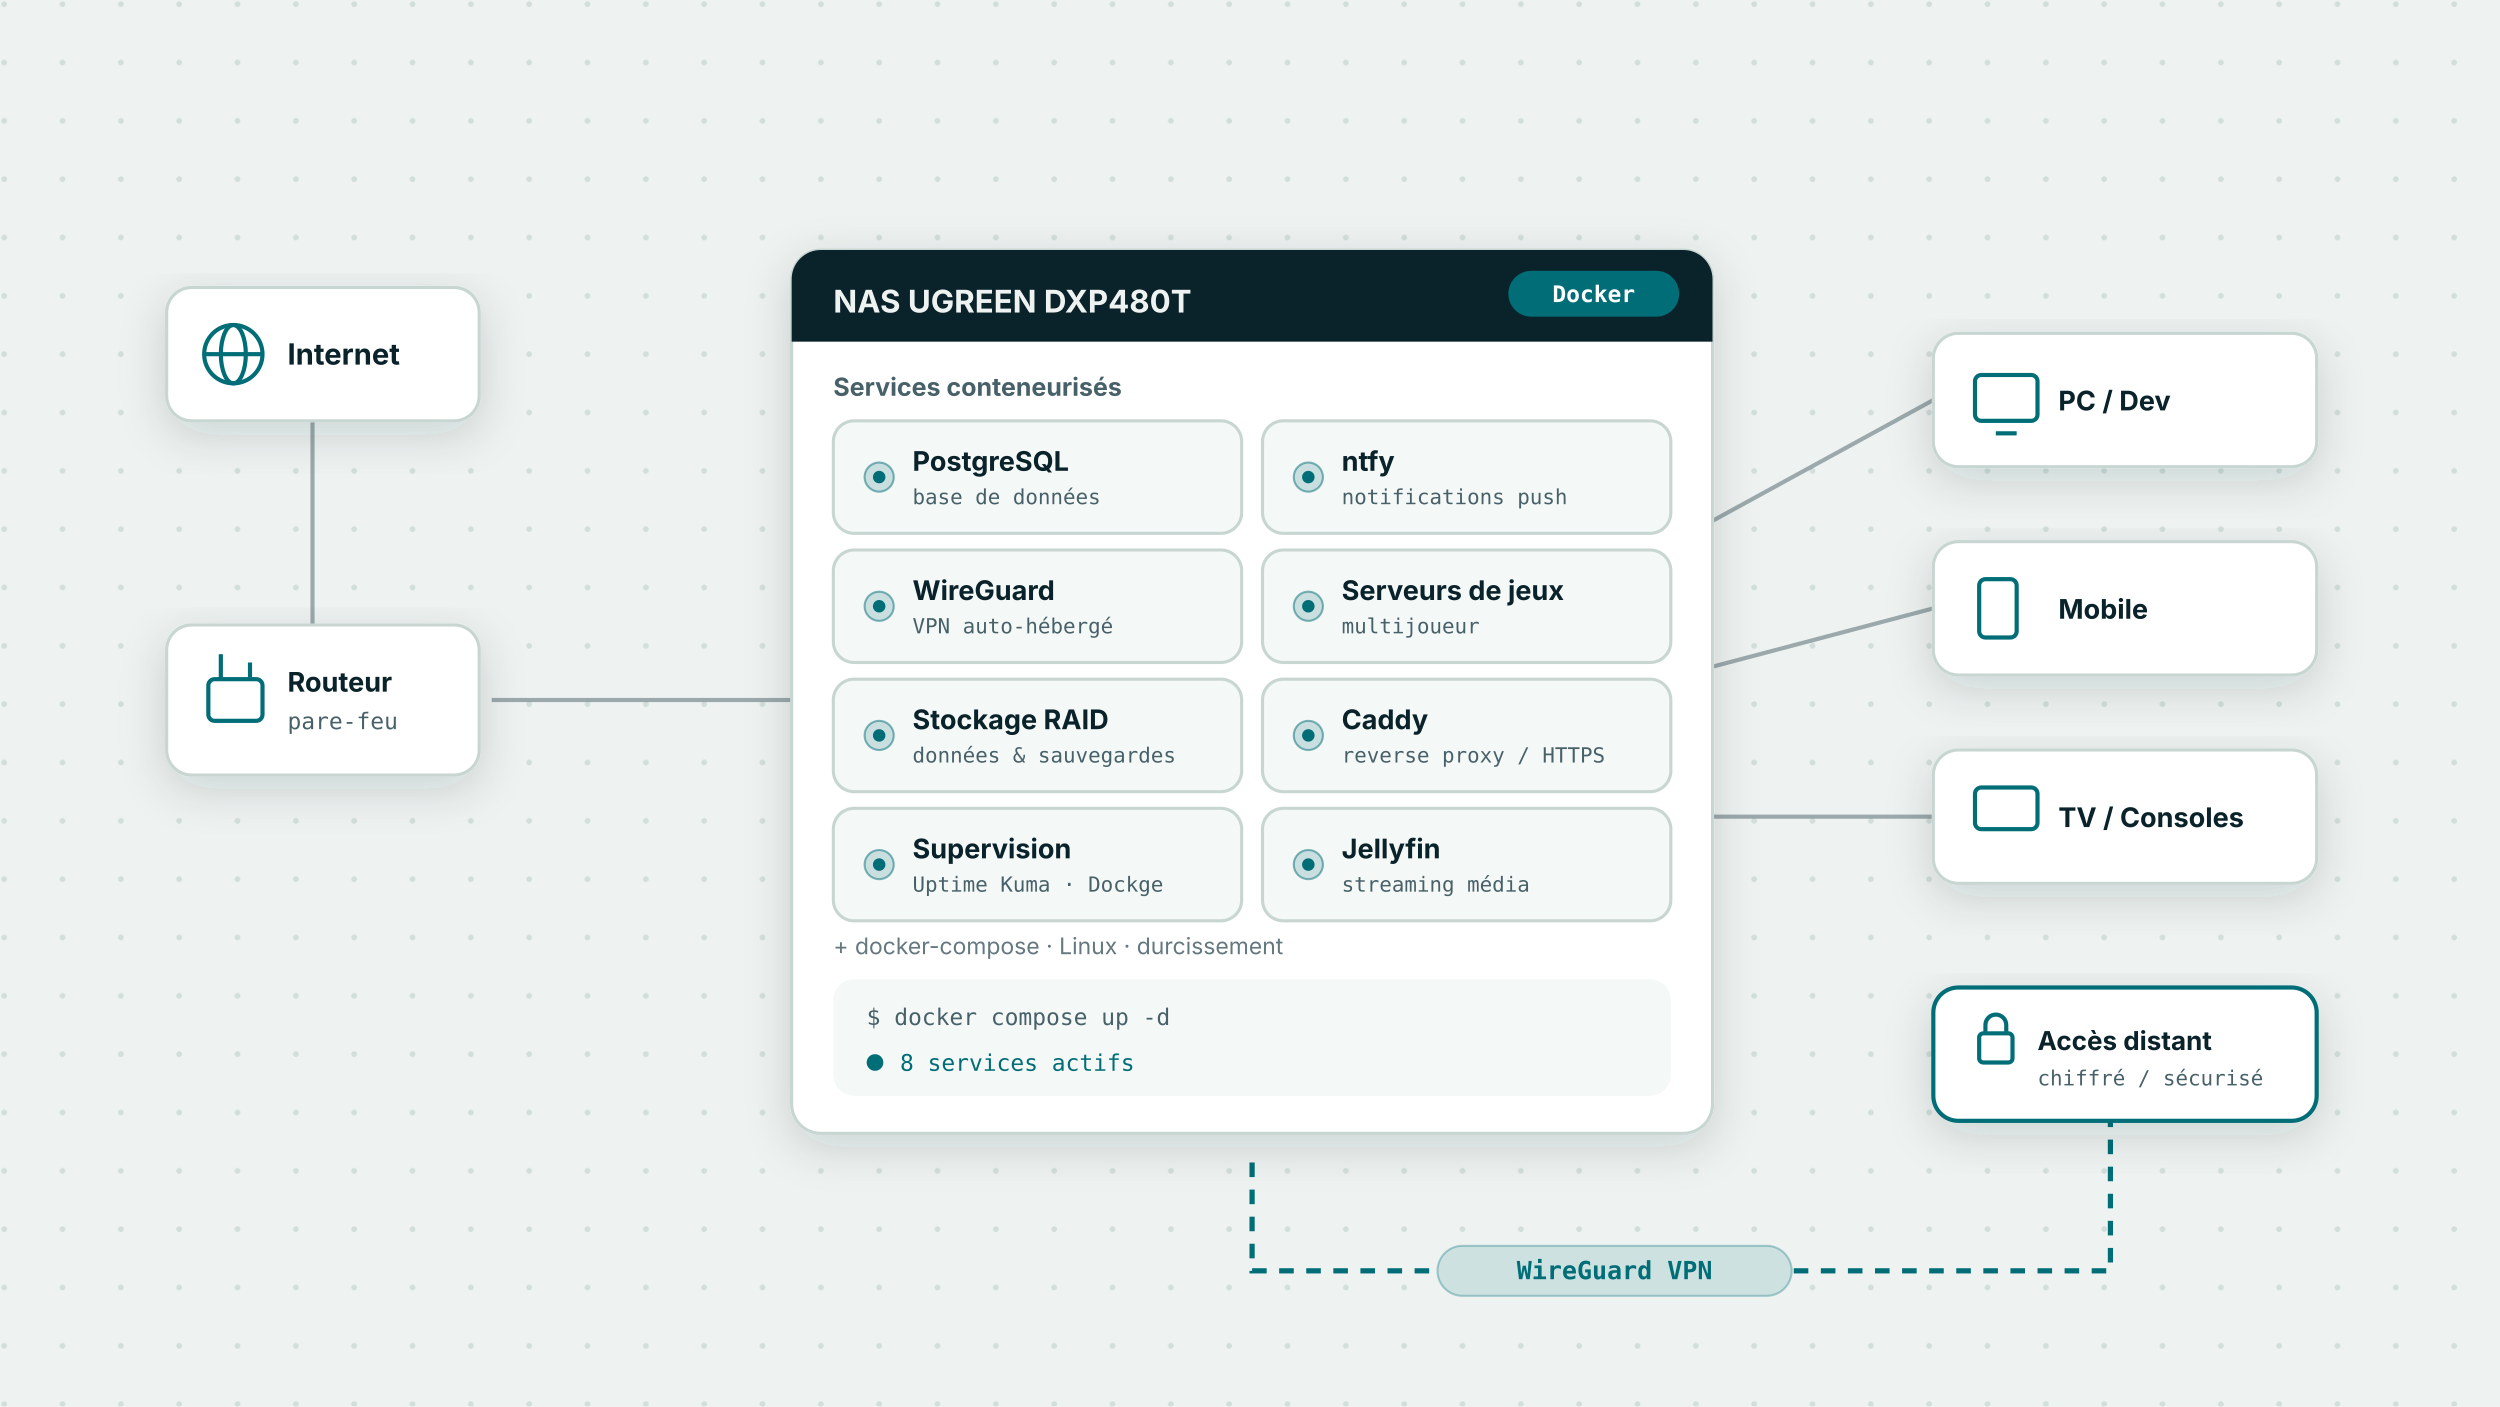
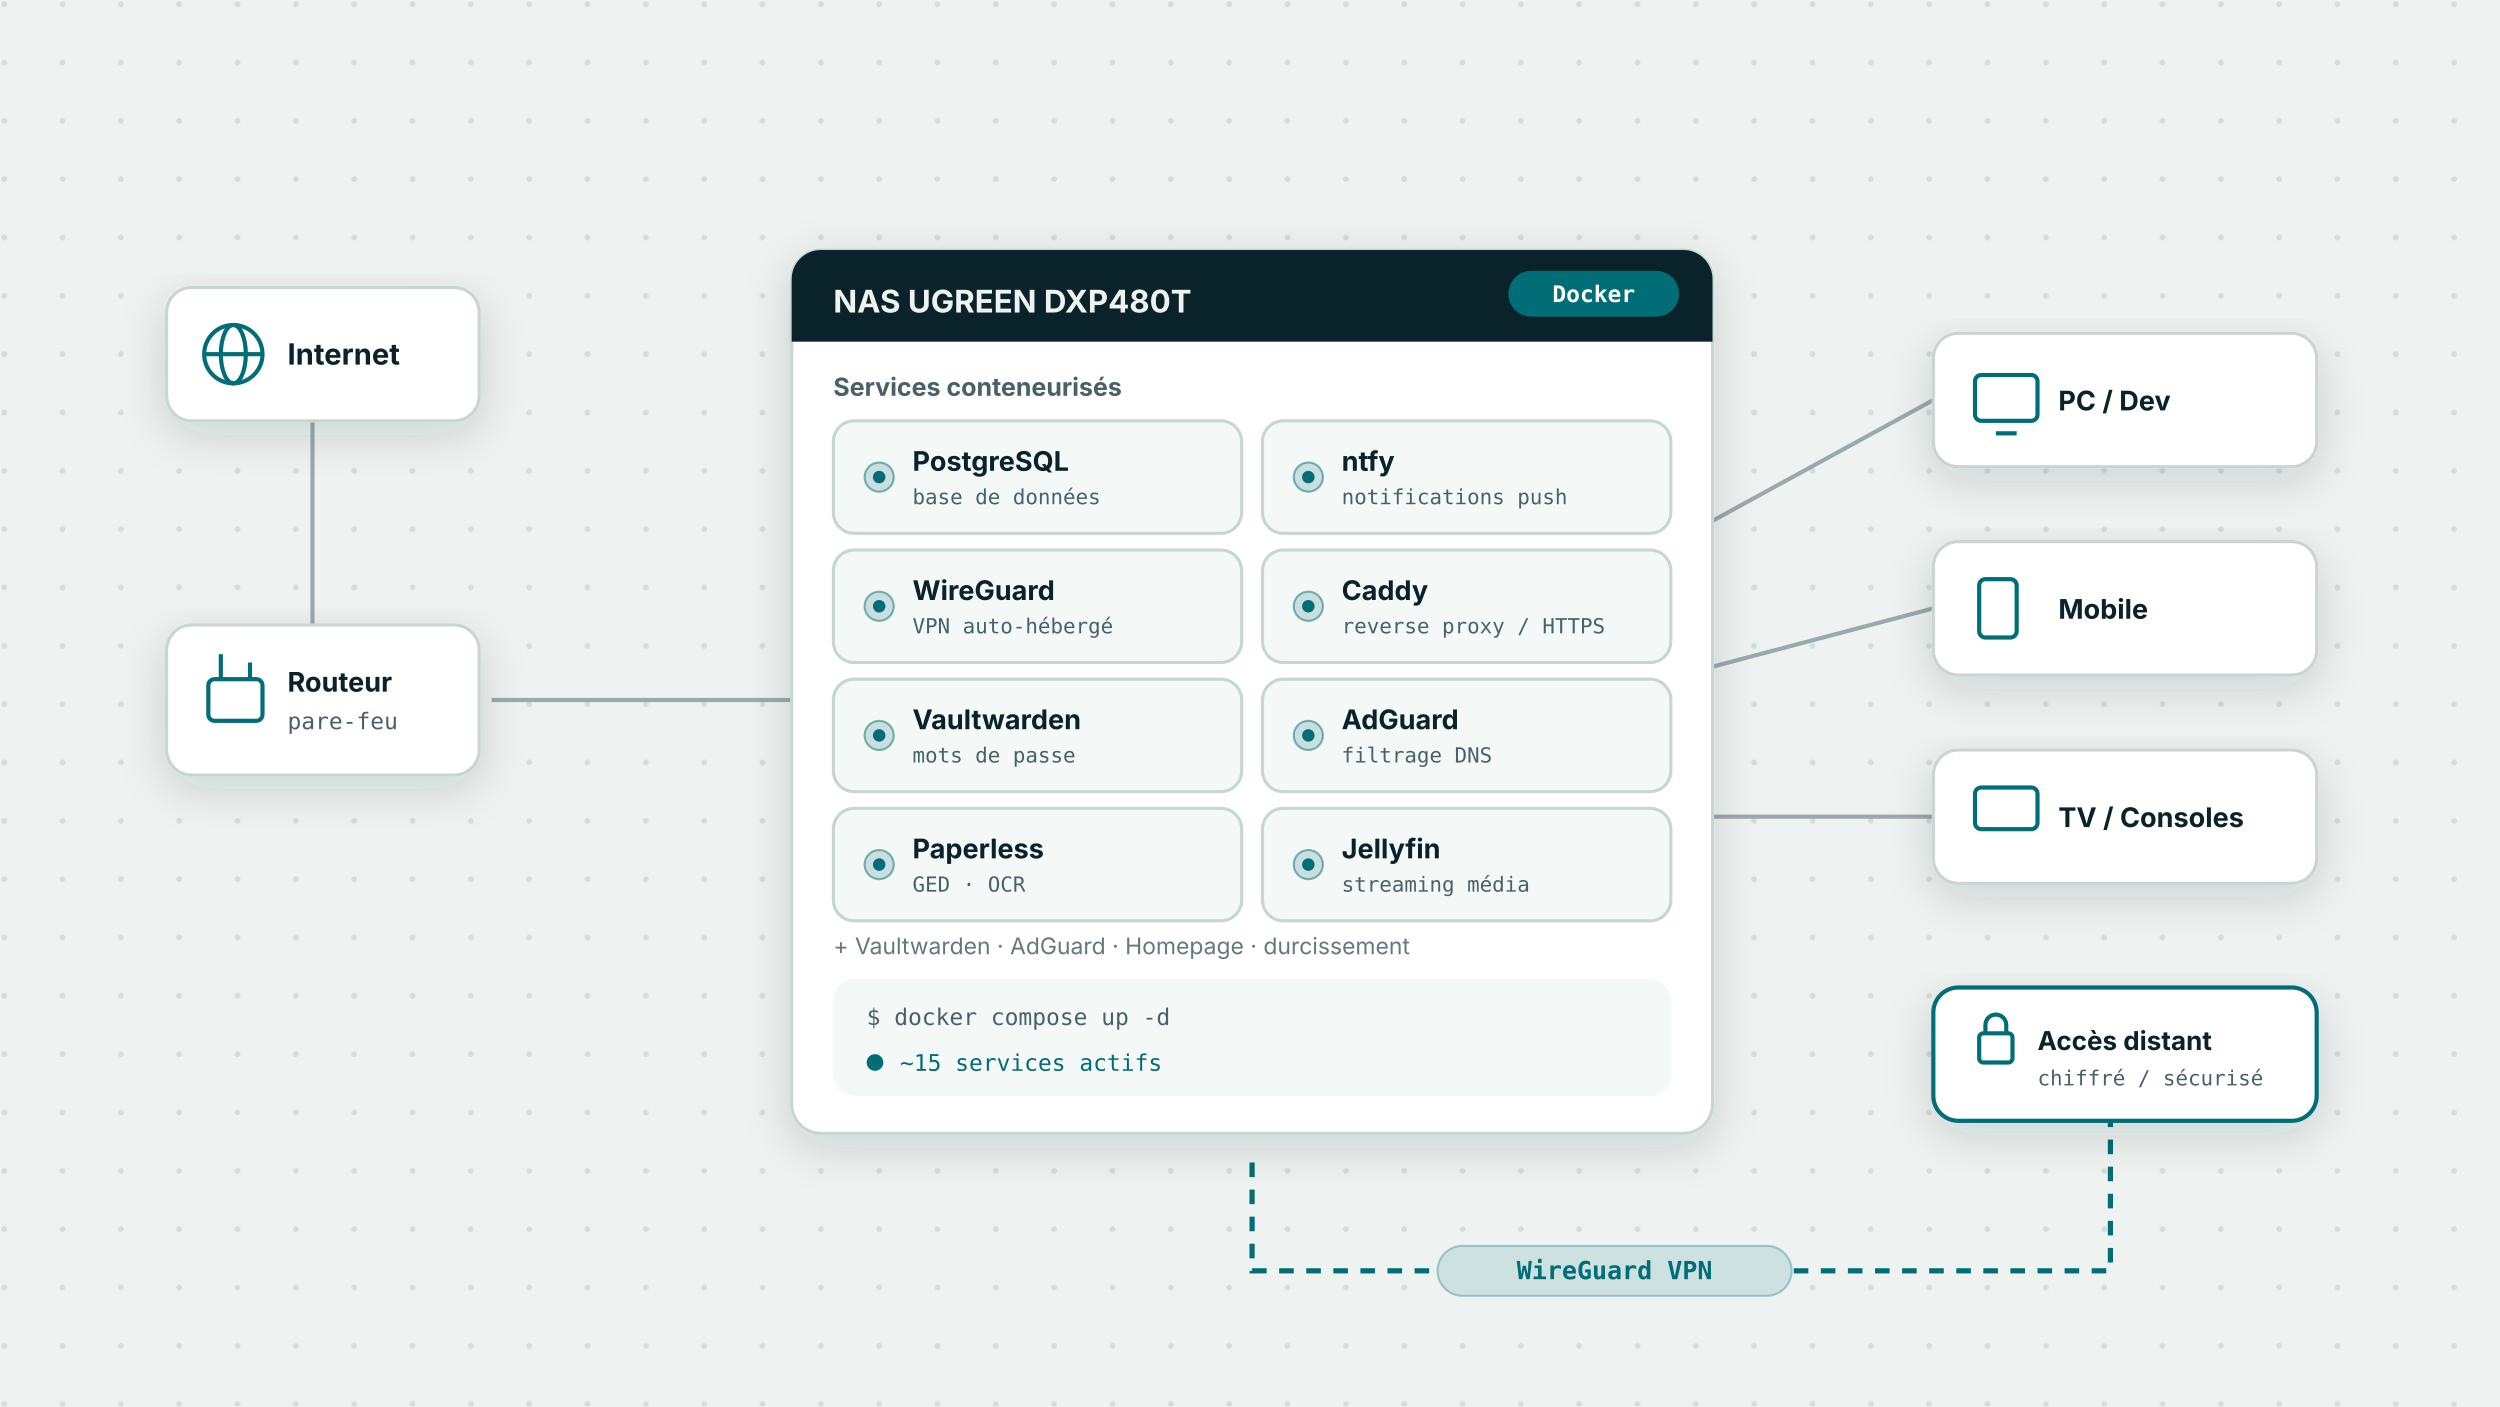
<svg xmlns="http://www.w3.org/2000/svg" width="1200" height="675" viewBox="0 0 1200 675" font-family="'Inter', system-ui, -apple-system, 'Segoe UI', Arial, sans-serif">
  <defs>
    <pattern id="homelab-light-fr-dots" width="28" height="28" patternUnits="userSpaceOnUse">
      <circle cx="2" cy="2" r="1.4" fill="#c8d6d2" fill-opacity="0.7" />
    </pattern>
    <filter id="homelab-light-fr-sh" x="-20%" y="-20%" width="140%" height="160%">
      <feDropShadow dx="0" dy="6" stdDeviation="11" flood-color="#0a2229" flood-opacity="0.16" />
    </filter>
  </defs>
  <rect width="1200" height="675" fill="#eef3f2" />
  <rect width="1200" height="675" fill="url(#homelab-light-fr-dots)" />
  <g stroke="#486169" stroke-opacity="0.5" stroke-width="2" fill="none">
    <path d="M150 196 L150 300" />
    <path d="M236 336 L380 336" />
    <path d="M822 250 L928 192" />
    <path d="M822 320 L928 292" />
    <path d="M822 392 L928 392" />
  </g>
  <path d="M601 558 L601 610 L1013 610 L1013 538" stroke="#006d77" stroke-width="2.5" stroke-dasharray="7 6" fill="none" />
  <rect x="690" y="598" width="170" height="24" rx="12" fill="#eef3f2" />
  <rect x="690" y="598" width="170" height="24" rx="12" fill="#006d77" fill-opacity="0.14" stroke="#006d77" stroke-opacity="0.32" />
  <text x="775" y="614" font-size="12" fill="#006d77" font-weight="bold" font-family="'JetBrains Mono', ui-monospace, SFMono-Regular, Menlo, Consolas, monospace" text-anchor="middle">WireGuard VPN</text>
  <g filter="url(#homelab-light-fr-sh)">
    <rect x="80" y="138" width="150" height="64" rx="12" fill="#ffffff" stroke="#c8d6d2" stroke-width="1.5" />
  </g>
  <g stroke="#006d77" stroke-width="2" fill="none">
    <circle cx="112" cy="170" r="14" />
    <ellipse cx="112" cy="170" rx="6" ry="14" />
    <line x1="98" y1="170" x2="126" y2="170" />
  </g>
  <text x="138" y="175" font-size="14" fill="#0a2229" font-weight="bold" font-family="'Inter', system-ui, -apple-system, 'Segoe UI', Arial, sans-serif">Internet</text>
  <g filter="url(#homelab-light-fr-sh)">
    <rect x="80" y="300" width="150" height="72" rx="12" fill="#ffffff" stroke="#c8d6d2" stroke-width="1.5" />
  </g>
  <g stroke="#006d77" stroke-width="2" fill="none">
    <rect x="100" y="326" width="26" height="20" rx="3" />
    <line x1="106" y1="326" x2="106" y2="314" />
    <line x1="120" y1="326" x2="120" y2="318" />
  </g>
  <text x="138" y="332" font-size="13" fill="#0a2229" font-weight="bold" font-family="'Inter', system-ui, -apple-system, 'Segoe UI', Arial, sans-serif">Routeur</text>
  <text x="138" y="350" font-size="11" fill="#486169" font-weight="normal" font-family="'JetBrains Mono', ui-monospace, SFMono-Regular, Menlo, Consolas, monospace">pare-feu</text>
  <g filter="url(#homelab-light-fr-sh)">
    <rect x="380" y="120" width="442" height="424" rx="14" fill="#ffffff" stroke="#c8d6d2" stroke-width="1.5" />
  </g>
  <path d="M380 134 a14 14 0 0 1 14 -14 h414 a14 14 0 0 1 14 14 v30 h-442 z" fill="#0a2229" />
  <text x="400" y="150" font-size="15" fill="#eef3f2" font-weight="bold" font-family="'Inter', system-ui, -apple-system, 'Segoe UI', Arial, sans-serif">NAS UGREEN DXP480T</text>
  <rect x="724" y="130" width="82" height="22" rx="11" fill="#006d77" />
  <text x="765" y="145" font-size="11" fill="#ffffff" font-weight="bold" font-family="'JetBrains Mono', ui-monospace, SFMono-Regular, Menlo, Consolas, monospace" text-anchor="middle">Docker</text>
  <text x="400" y="190" font-size="12" fill="#486169" font-weight="bold" font-family="'Inter', system-ui, -apple-system, 'Segoe UI', Arial, sans-serif">Services conteneurisés</text>
  <g>
    <rect x="400" y="202" width="196" height="54" rx="10" fill="#f4f8f7" stroke="#c8d6d2" stroke-width="1.5" />
  </g>
  <circle cx="422" cy="229" r="7" fill="#006d77" fill-opacity="0.18" stroke="#006d77" stroke-opacity="0.5" />
  <circle cx="422" cy="229" r="3" fill="#006d77" />
  <text x="438" y="226" font-size="13" fill="#0a2229" font-weight="bold" font-family="'Inter', system-ui, -apple-system, 'Segoe UI', Arial, sans-serif">PostgreSQL</text>
  <text x="438" y="242" font-size="10" fill="#486169" font-weight="normal" font-family="'JetBrains Mono', ui-monospace, SFMono-Regular, Menlo, Consolas, monospace">base de données</text>
  <g>
    <rect x="606" y="202" width="196" height="54" rx="10" fill="#f4f8f7" stroke="#c8d6d2" stroke-width="1.5" />
  </g>
  <circle cx="628" cy="229" r="7" fill="#006d77" fill-opacity="0.18" stroke="#006d77" stroke-opacity="0.5" />
  <circle cx="628" cy="229" r="3" fill="#006d77" />
  <text x="644" y="226" font-size="13" fill="#0a2229" font-weight="bold" font-family="'Inter', system-ui, -apple-system, 'Segoe UI', Arial, sans-serif">ntfy</text>
  <text x="644" y="242" font-size="10" fill="#486169" font-weight="normal" font-family="'JetBrains Mono', ui-monospace, SFMono-Regular, Menlo, Consolas, monospace">notifications push</text>
  <g>
    <rect x="400" y="264" width="196" height="54" rx="10" fill="#f4f8f7" stroke="#c8d6d2" stroke-width="1.5" />
  </g>
  <circle cx="422" cy="291" r="7" fill="#006d77" fill-opacity="0.18" stroke="#006d77" stroke-opacity="0.5" />
  <circle cx="422" cy="291" r="3" fill="#006d77" />
  <text x="438" y="288" font-size="13" fill="#0a2229" font-weight="bold" font-family="'Inter', system-ui, -apple-system, 'Segoe UI', Arial, sans-serif">WireGuard</text>
  <text x="438" y="304" font-size="10" fill="#486169" font-weight="normal" font-family="'JetBrains Mono', ui-monospace, SFMono-Regular, Menlo, Consolas, monospace">VPN auto-hébergé</text>
  <g>
    <rect x="606" y="264" width="196" height="54" rx="10" fill="#f4f8f7" stroke="#c8d6d2" stroke-width="1.5" />
  </g>
  <circle cx="628" cy="291" r="7" fill="#006d77" fill-opacity="0.18" stroke="#006d77" stroke-opacity="0.5" />
  <circle cx="628" cy="291" r="3" fill="#006d77" />
-   <text x="644" y="288" font-size="13" fill="#0a2229" font-weight="bold" font-family="'Inter', system-ui, -apple-system, 'Segoe UI', Arial, sans-serif">Serveurs de jeux</text>
-   <text x="644" y="304" font-size="10" fill="#486169" font-weight="normal" font-family="'JetBrains Mono', ui-monospace, SFMono-Regular, Menlo, Consolas, monospace">multijoueur</text>
+   <text x="644" y="288" font-size="13" fill="#0a2229" font-weight="bold" font-family="'Inter', system-ui, -apple-system, 'Segoe UI', Arial, sans-serif">Caddy</text>
+   <text x="644" y="304" font-size="10" fill="#486169" font-weight="normal" font-family="'JetBrains Mono', ui-monospace, SFMono-Regular, Menlo, Consolas, monospace">reverse proxy / HTTPS</text>
  <g>
    <rect x="400" y="326" width="196" height="54" rx="10" fill="#f4f8f7" stroke="#c8d6d2" stroke-width="1.5" />
  </g>
  <circle cx="422" cy="353" r="7" fill="#006d77" fill-opacity="0.18" stroke="#006d77" stroke-opacity="0.5" />
  <circle cx="422" cy="353" r="3" fill="#006d77" />
-   <text x="438" y="350" font-size="13" fill="#0a2229" font-weight="bold" font-family="'Inter', system-ui, -apple-system, 'Segoe UI', Arial, sans-serif">Stockage RAID</text>
-   <text x="438" y="366" font-size="10" fill="#486169" font-weight="normal" font-family="'JetBrains Mono', ui-monospace, SFMono-Regular, Menlo, Consolas, monospace">données &amp; sauvegardes</text>
+   <text x="438" y="350" font-size="13" fill="#0a2229" font-weight="bold" font-family="'Inter', system-ui, -apple-system, 'Segoe UI', Arial, sans-serif">Vaultwarden</text>
+   <text x="438" y="366" font-size="10" fill="#486169" font-weight="normal" font-family="'JetBrains Mono', ui-monospace, SFMono-Regular, Menlo, Consolas, monospace">mots de passe</text>
  <g>
    <rect x="606" y="326" width="196" height="54" rx="10" fill="#f4f8f7" stroke="#c8d6d2" stroke-width="1.5" />
  </g>
  <circle cx="628" cy="353" r="7" fill="#006d77" fill-opacity="0.18" stroke="#006d77" stroke-opacity="0.5" />
  <circle cx="628" cy="353" r="3" fill="#006d77" />
-   <text x="644" y="350" font-size="13" fill="#0a2229" font-weight="bold" font-family="'Inter', system-ui, -apple-system, 'Segoe UI', Arial, sans-serif">Caddy</text>
-   <text x="644" y="366" font-size="10" fill="#486169" font-weight="normal" font-family="'JetBrains Mono', ui-monospace, SFMono-Regular, Menlo, Consolas, monospace">reverse proxy / HTTPS</text>
+   <text x="644" y="350" font-size="13" fill="#0a2229" font-weight="bold" font-family="'Inter', system-ui, -apple-system, 'Segoe UI', Arial, sans-serif">AdGuard</text>
+   <text x="644" y="366" font-size="10" fill="#486169" font-weight="normal" font-family="'JetBrains Mono', ui-monospace, SFMono-Regular, Menlo, Consolas, monospace">filtrage DNS</text>
  <g>
    <rect x="400" y="388" width="196" height="54" rx="10" fill="#f4f8f7" stroke="#c8d6d2" stroke-width="1.5" />
  </g>
  <circle cx="422" cy="415" r="7" fill="#006d77" fill-opacity="0.18" stroke="#006d77" stroke-opacity="0.5" />
  <circle cx="422" cy="415" r="3" fill="#006d77" />
-   <text x="438" y="412" font-size="13" fill="#0a2229" font-weight="bold" font-family="'Inter', system-ui, -apple-system, 'Segoe UI', Arial, sans-serif">Supervision</text>
-   <text x="438" y="428" font-size="10" fill="#486169" font-weight="normal" font-family="'JetBrains Mono', ui-monospace, SFMono-Regular, Menlo, Consolas, monospace">Uptime Kuma · Dockge</text>
+   <text x="438" y="412" font-size="13" fill="#0a2229" font-weight="bold" font-family="'Inter', system-ui, -apple-system, 'Segoe UI', Arial, sans-serif">Paperless</text>
+   <text x="438" y="428" font-size="10" fill="#486169" font-weight="normal" font-family="'JetBrains Mono', ui-monospace, SFMono-Regular, Menlo, Consolas, monospace">GED · OCR</text>
  <g>
    <rect x="606" y="388" width="196" height="54" rx="10" fill="#f4f8f7" stroke="#c8d6d2" stroke-width="1.5" />
  </g>
  <circle cx="628" cy="415" r="7" fill="#006d77" fill-opacity="0.18" stroke="#006d77" stroke-opacity="0.5" />
  <circle cx="628" cy="415" r="3" fill="#006d77" />
  <text x="644" y="412" font-size="13" fill="#0a2229" font-weight="bold" font-family="'Inter', system-ui, -apple-system, 'Segoe UI', Arial, sans-serif">Jellyfin</text>
  <text x="644" y="428" font-size="10" fill="#486169" font-weight="normal" font-family="'JetBrains Mono', ui-monospace, SFMono-Regular, Menlo, Consolas, monospace">streaming média</text>
-   <text x="400" y="458" font-size="11" fill="#486169" fill-opacity="0.85" font-weight="normal" font-family="'Inter', system-ui, -apple-system, 'Segoe UI', Arial, sans-serif">+ docker-compose · Linux · durcissement</text>
+   <text x="400" y="458" font-size="11" fill="#486169" fill-opacity="0.85" font-weight="normal" font-family="'Inter', system-ui, -apple-system, 'Segoe UI', Arial, sans-serif">+ Vaultwarden · AdGuard · Homepage · durcissement</text>
  <rect x="400" y="470" width="402" height="56" rx="10" fill="#f4f8f7" />
  <text x="416" y="492" font-size="11" fill="#486169" font-weight="normal" font-family="'JetBrains Mono', ui-monospace, SFMono-Regular, Menlo, Consolas, monospace">$ docker compose up -d</text>
  <circle cx="420" cy="510" r="4" fill="#006d77" />
-   <text x="432" y="514" font-size="11" fill="#006d77" font-weight="normal" font-family="'JetBrains Mono', ui-monospace, SFMono-Regular, Menlo, Consolas, monospace">8 services actifs</text>
+   <text x="432" y="514" font-size="11" fill="#006d77" font-weight="normal" font-family="'JetBrains Mono', ui-monospace, SFMono-Regular, Menlo, Consolas, monospace">~15 services actifs</text>
  <g filter="url(#homelab-light-fr-sh)">
    <rect x="928" y="160" width="184" height="64" rx="12" fill="#ffffff" stroke="#c8d6d2" stroke-width="1.5" />
  </g>
  <g stroke="#006d77" stroke-width="2" fill="none">
    <rect x="948" y="180" width="30" height="22" rx="3" />
    <line x1="958" y1="208" x2="968" y2="208" />
  </g>
  <text x="988" y="197" font-size="13" fill="#0a2229" font-weight="bold" font-family="'Inter', system-ui, -apple-system, 'Segoe UI', Arial, sans-serif">PC / Dev</text>
  <g filter="url(#homelab-light-fr-sh)">
    <rect x="928" y="260" width="184" height="64" rx="12" fill="#ffffff" stroke="#c8d6d2" stroke-width="1.5" />
  </g>
  <g stroke="#006d77" stroke-width="2" fill="none">
    <rect x="950" y="278" width="18" height="28" rx="3" />
  </g>
  <text x="988" y="297" font-size="13" fill="#0a2229" font-weight="bold" font-family="'Inter', system-ui, -apple-system, 'Segoe UI', Arial, sans-serif">Mobile</text>
  <g filter="url(#homelab-light-fr-sh)">
    <rect x="928" y="360" width="184" height="64" rx="12" fill="#ffffff" stroke="#c8d6d2" stroke-width="1.5" />
  </g>
  <g stroke="#006d77" stroke-width="2" fill="none">
    <rect x="948" y="378" width="30" height="20" rx="3" />
  </g>
  <text x="988" y="397" font-size="13" fill="#0a2229" font-weight="bold" font-family="'Inter', system-ui, -apple-system, 'Segoe UI', Arial, sans-serif">TV / Consoles</text>
  <g filter="url(#homelab-light-fr-sh)">
    <rect x="928" y="474" width="184" height="64" rx="12" fill="#ffffff" stroke="#006d77" stroke-width="2" />
  </g>
  <g stroke="#006d77" stroke-width="2" fill="none">
    <rect x="950" y="496" width="16" height="14" rx="2" />
    <path d="M953 496 v-4 a5 5 0 0 1 10 0 v4" />
  </g>
  <text x="978" y="504" font-size="12.5" fill="#0a2229" font-weight="bold" font-family="'Inter', system-ui, -apple-system, 'Segoe UI', Arial, sans-serif">Accès distant</text>
  <text x="978" y="521" font-size="10" fill="#486169" font-weight="normal" font-family="'JetBrains Mono', ui-monospace, SFMono-Regular, Menlo, Consolas, monospace">chiffré / sécurisé</text>
</svg>
